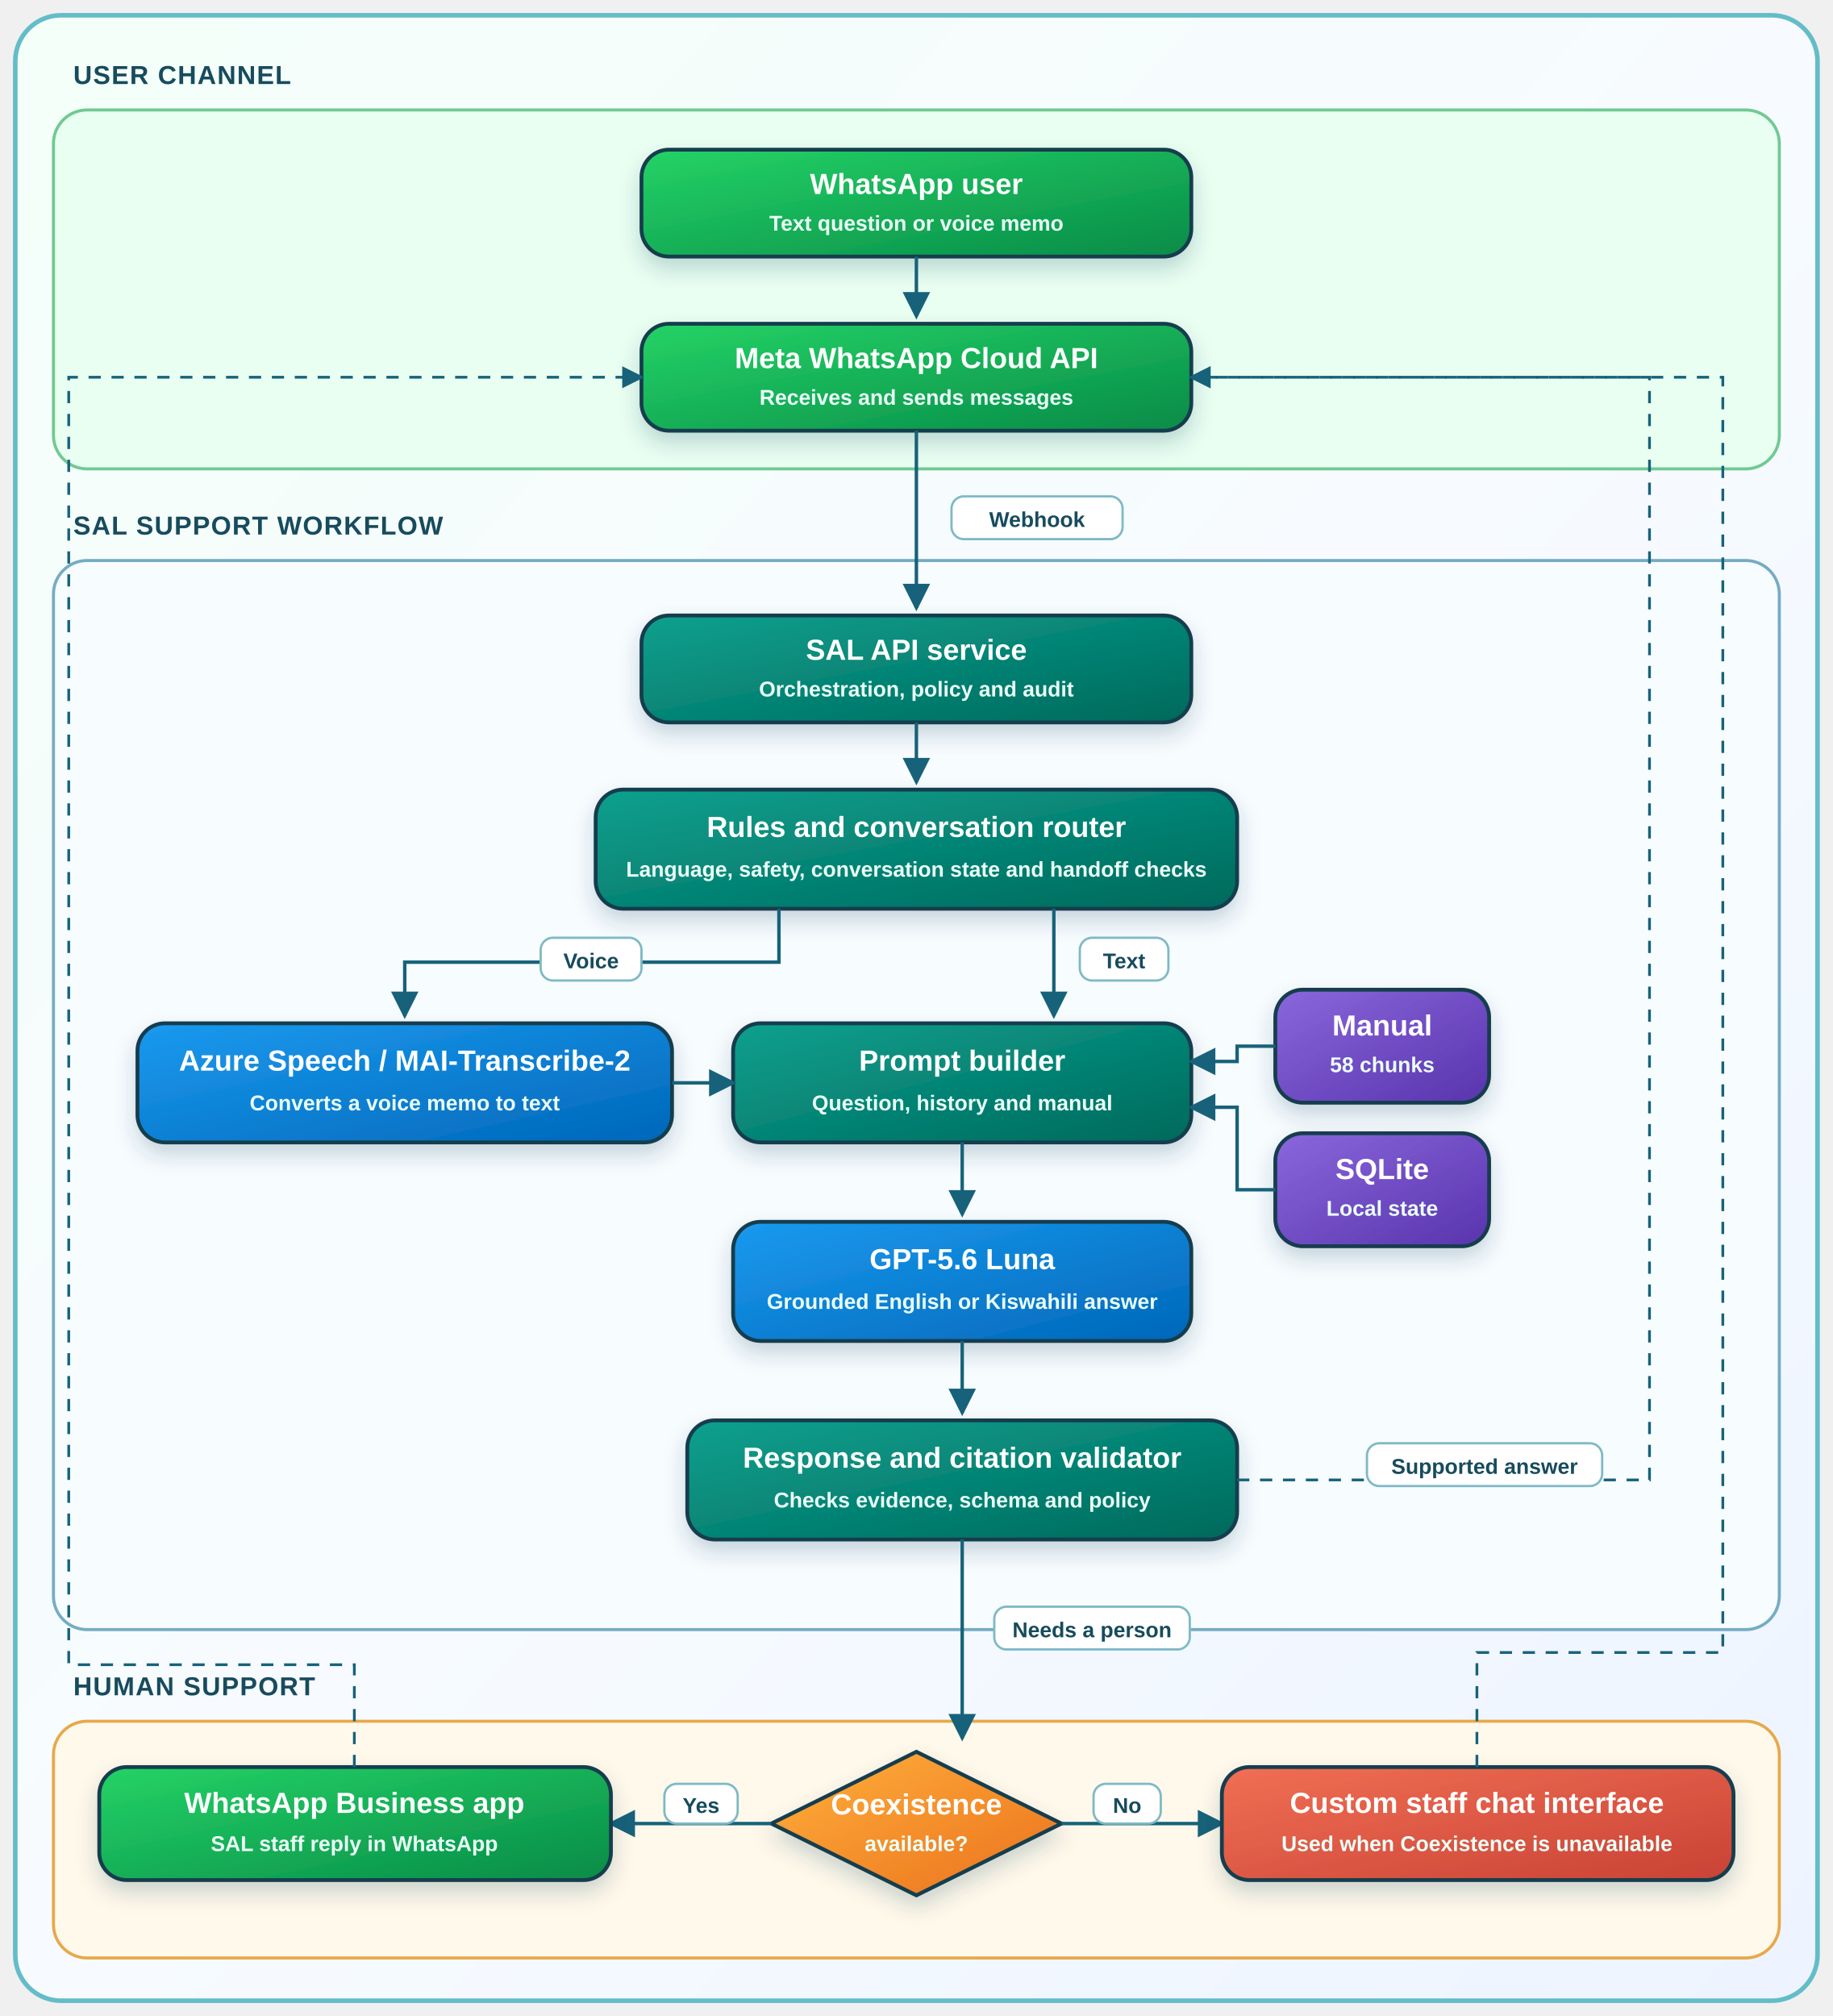
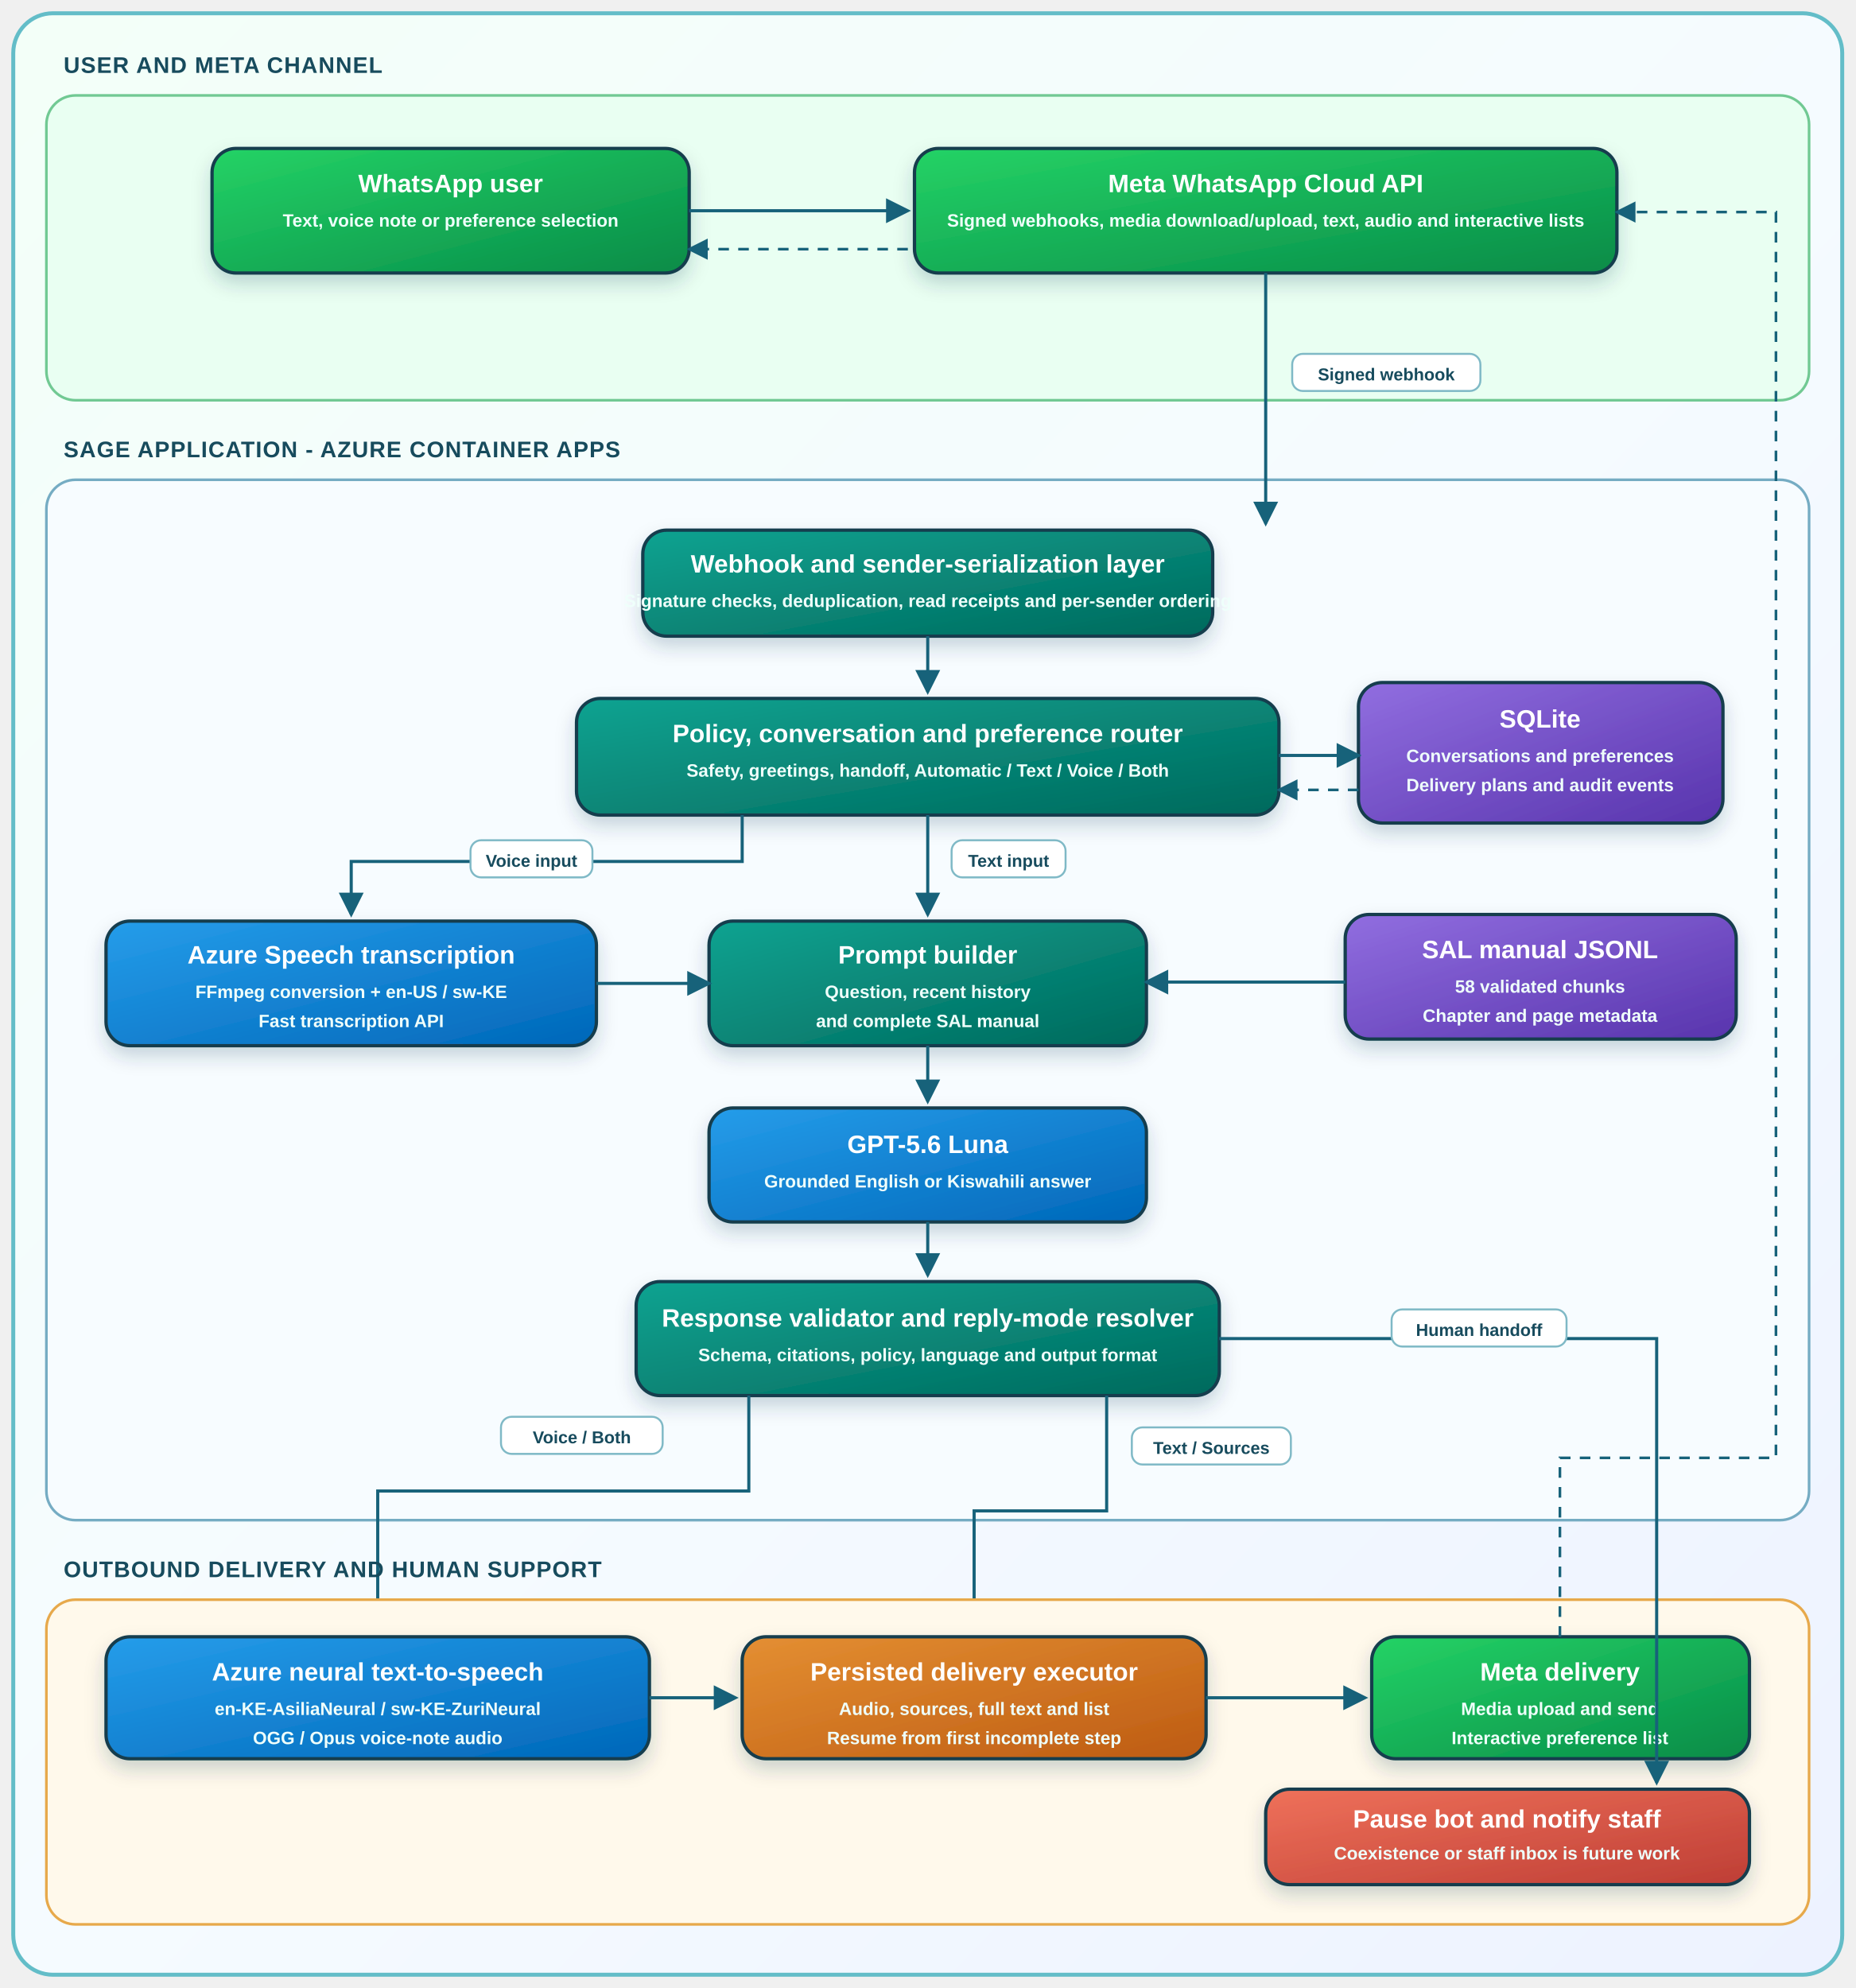
- <svg xmlns="http://www.w3.org/2000/svg" class="architecture-svg large-format-architecture" viewBox="0 0 1200 1320" role="img" aria-labelledby="title description">
+ <svg xmlns="http://www.w3.org/2000/svg" class="architecture-svg large-format-architecture" viewBox="0 0 1400 1500" role="img" aria-labelledby="title description">
  <defs>
    <linearGradient id="background" x1="0" y1="0" x2="1" y2="1">
-       <stop offset="0" stop-color="#f4fff9" />
-       <stop offset=".52" stop-color="#f7fbff" />
-       <stop offset="1" stop-color="#edf4ff" />
+       <stop offset="0" stop-color="#f3fff8" />
+       <stop offset=".52" stop-color="#f5fbff" />
+       <stop offset="1" stop-color="#edf2ff" />
    </linearGradient>
    <linearGradient id="whatsapp" x1="0" y1="0" x2="1" y2="1">
      <stop offset="0" stop-color="#25d366" />
      <stop offset="1" stop-color="#078b48" />
    </linearGradient>
    <linearGradient id="service" x1="0" y1="0" x2="1" y2="1">
-       <stop offset="0" stop-color="#0ca08e" />
+       <stop offset="0" stop-color="#10a391" />
      <stop offset="1" stop-color="#00695c" />
    </linearGradient>
    <linearGradient id="azure" x1="0" y1="0" x2="1" y2="1">
-       <stop offset="0" stop-color="#1b9aef" />
+       <stop offset="0" stop-color="#269dea" />
      <stop offset="1" stop-color="#0067b9" />
    </linearGradient>
    <linearGradient id="local" x1="0" y1="0" x2="1" y2="1">
-       <stop offset="0" stop-color="#8a67dc" />
+       <stop offset="0" stop-color="#916ee0" />
      <stop offset="1" stop-color="#5834ad" />
    </linearGradient>
+     <linearGradient id="delivery" x1="0" y1="0" x2="1" y2="1">
+       <stop offset="0" stop-color="#e48f32" />
+       <stop offset="1" stop-color="#bd5b13" />
+     </linearGradient>
    <linearGradient id="handoff" x1="0" y1="0" x2="1" y2="1">
-       <stop offset="0" stop-color="#ffb13b" />
-       <stop offset="1" stop-color="#eb701d" />
-     </linearGradient>
-     <linearGradient id="custom" x1="0" y1="0" x2="1" y2="1">
-       <stop offset="0" stop-color="#f16f54" />
-       <stop offset="1" stop-color="#c94235" />
+       <stop offset="0" stop-color="#ef715a" />
+       <stop offset="1" stop-color="#be3e35" />
    </linearGradient>
    <filter id="shadow" x="-20%" y="-20%" width="140%" height="150%">
      <feDropShadow dx="0" dy="7" stdDeviation="7" flood-color="#123c50" flood-opacity=".20" />
    </filter>
    <marker id="arrow" markerWidth="8" markerHeight="8" refX="7" refY="4" orient="auto">
      <path d="M0 0L8 4 0 8z" fill="#17627a" />
    </marker>
    <style>
      .node { filter: url(#shadow); stroke: #123d4d; stroke-width: 2.5; }
      .title { font: 800 19px "Segoe UI", Arial, sans-serif; fill: #fff; }
-       .detail { font: 600 14px "Segoe UI", Arial, sans-serif; fill: #eafff8; }
+       .detail { font: 600 13.5px "Segoe UI", Arial, sans-serif; fill: #effffb; }
      .band-title { font: 800 17px "Segoe UI", Arial, sans-serif; fill: #174b5d; letter-spacing: .04em; }
-       .edge { fill: none; stroke: #17627a; stroke-width: 2.25; marker-end: url(#arrow); }
-       .return-edge { fill: none; stroke: #17627a; stroke-width: 1.8; stroke-dasharray: 8 7; marker-end: url(#arrow); }
-       .edge-label { font: 800 14px "Segoe UI", Arial, sans-serif; fill: #174b5d; }
+       .edge { fill: none; stroke: #17627a; stroke-width: 2.35; marker-end: url(#arrow); }
+       .return-edge { fill: none; stroke: #17627a; stroke-width: 2; stroke-dasharray: 8 7; marker-end: url(#arrow); }
+       .edge-label { font: 800 13px "Segoe UI", Arial, sans-serif; fill: #174b5d; }
      .label-bg { fill: #fff; stroke: #7fb9c6; stroke-width: 1.5; }
    </style>
  </defs>
-   <rect x="10" y="10" width="1180" height="1300" rx="30" fill="url(#background)" stroke="#63bdc8" stroke-width="3" />
-   <text x="48" y="55" class="band-title">USER CHANNEL</text>
-   <rect x="35" y="72" width="1130" height="235" rx="22" fill="#e9fff2" stroke="#71c993" stroke-width="2" />
-   <rect class="node" x="420" y="98" width="360" height="70" rx="18" fill="url(#whatsapp)" />
-   <text x="600" y="127" text-anchor="middle" class="title">WhatsApp user</text>
-   <text x="600" y="151" text-anchor="middle" class="detail">Text question or voice memo</text>
-   <path class="edge" d="M600 168V207" />
-   <rect class="node" x="420" y="212" width="360" height="70" rx="18" fill="url(#whatsapp)" />
-   <text x="600" y="241" text-anchor="middle" class="title">Meta WhatsApp Cloud API</text>
-   <text x="600" y="265" text-anchor="middle" class="detail">Receives and sends messages</text>
-   <text x="48" y="350" class="band-title">SAL SUPPORT WORKFLOW</text>
-   <rect x="35" y="367" width="1130" height="700" rx="22" fill="#f7fcff" stroke="#75acc3" stroke-width="2" />
-   <path class="edge" d="M600 282V398" />
-   <rect class="label-bg" x="623" y="325" width="112" height="28" rx="8" />
-   <text x="679" y="345" text-anchor="middle" class="edge-label">Webhook</text>
-   <rect class="node" x="420" y="403" width="360" height="70" rx="18" fill="url(#service)" />
-   <text x="600" y="432" text-anchor="middle" class="title">SAL API service</text>
-   <text x="600" y="456" text-anchor="middle" class="detail">Orchestration, policy and audit</text>
-   <path class="edge" d="M600 473V512" />
-   <rect class="node" x="390" y="517" width="420" height="78" rx="18" fill="url(#service)" />
-   <text x="600" y="548" text-anchor="middle" class="title">Rules and conversation router</text>
-   <text x="600" y="574" text-anchor="middle" class="detail">Language, safety, conversation state and handoff checks</text>
-   <path class="edge" d="M510 595V630H265V665" />
-   <rect class="label-bg" x="354" y="614" width="66" height="28" rx="8" />
-   <text x="387" y="634" text-anchor="middle" class="edge-label">Voice</text>
-   <rect class="node" x="90" y="670" width="350" height="78" rx="18" fill="url(#azure)" />
-   <text x="265" y="701" text-anchor="middle" class="title">Azure Speech / MAI-Transcribe-2</text>
-   <text x="265" y="727" text-anchor="middle" class="detail">Converts a voice memo to text</text>
-   <path class="edge" d="M690 595V665" />
-   <rect class="label-bg" x="707" y="614" width="58" height="28" rx="8" />
-   <text x="736" y="634" text-anchor="middle" class="edge-label">Text</text>
-   <rect class="node" x="480" y="670" width="300" height="78" rx="18" fill="url(#service)" />
-   <text x="630" y="701" text-anchor="middle" class="title">Prompt builder</text>
-   <text x="630" y="727" text-anchor="middle" class="detail">Question, history and manual</text>
-   <path class="edge" d="M440 709H480" />
-   <rect class="node" x="835" y="648" width="140" height="74" rx="18" fill="url(#local)" />
-   <text x="905" y="678" text-anchor="middle" class="title">Manual</text>
-   <text x="905" y="702" text-anchor="middle" class="detail">58 chunks</text>
-   <rect class="node" x="835" y="742" width="140" height="74" rx="18" fill="url(#local)" />
-   <text x="905" y="772" text-anchor="middle" class="title">SQLite</text>
-   <text x="905" y="796" text-anchor="middle" class="detail">Local state</text>
-   <path class="edge" d="M835 685H810V695H780" />
-   <path class="edge" d="M835 779H810V725H780" />
-   <path class="edge" d="M630 748V795" />
-   <rect class="node" x="480" y="800" width="300" height="78" rx="18" fill="url(#azure)" />
-   <text x="630" y="831" text-anchor="middle" class="title">GPT-5.6 Luna</text>
-   <text x="630" y="857" text-anchor="middle" class="detail">Grounded English or Kiswahili answer</text>
-   <path class="edge" d="M630 878V925" />
-   <rect class="node" x="450" y="930" width="360" height="78" rx="18" fill="url(#service)" />
-   <text x="630" y="961" text-anchor="middle" class="title">Response and citation validator</text>
-   <text x="630" y="987" text-anchor="middle" class="detail">Checks evidence, schema and policy</text>
-   <path class="return-edge" d="M810 969H1080V247H780" />
-   <rect class="label-bg" x="895" y="945" width="154" height="28" rx="8" />
-   <text x="972" y="965" text-anchor="middle" class="edge-label">Supported answer</text>
-   <text x="48" y="1110" class="band-title">HUMAN SUPPORT</text>
-   <rect x="35" y="1127" width="1130" height="155" rx="22" fill="#fff9eb" stroke="#e7a94b" stroke-width="2" />
-   <path class="edge" d="M630 1008V1138" />
-   <rect class="label-bg" x="651" y="1052" width="128" height="28" rx="8" />
-   <text x="715" y="1072" text-anchor="middle" class="edge-label">Needs a person</text>
-   <polygon class="node" points="600,1147 695,1194 600,1241 505,1194" fill="url(#handoff)" />
-   <text x="600" y="1188" text-anchor="middle" class="title">Coexistence</text>
-   <text x="600" y="1212" text-anchor="middle" class="detail">available?</text>
-   <path class="edge" d="M505 1194H400" />
-   <rect class="label-bg" x="435" y="1168" width="48" height="26" rx="8" />
-   <text x="459" y="1187" text-anchor="middle" class="edge-label">Yes</text>
-   <rect class="node" x="65" y="1157" width="335" height="74" rx="18" fill="url(#whatsapp)" />
-   <text x="232" y="1187" text-anchor="middle" class="title">WhatsApp Business app</text>
-   <text x="232" y="1212" text-anchor="middle" class="detail">SAL staff reply in WhatsApp</text>
-   <path class="edge" d="M695 1194H800" />
-   <rect class="label-bg" x="716" y="1168" width="44" height="26" rx="8" />
-   <text x="738" y="1187" text-anchor="middle" class="edge-label">No</text>
-   <rect class="node" x="800" y="1157" width="335" height="74" rx="18" fill="url(#custom)" />
-   <text x="967" y="1187" text-anchor="middle" class="title">Custom staff chat interface</text>
-   <text x="967" y="1212" text-anchor="middle" class="detail">Used when Coexistence is unavailable</text>
-   <path class="return-edge" d="M232 1157V1090H45V247H420" />
-   <path class="return-edge" d="M967 1157V1082H1128V247H780" />
+   <rect x="10" y="10" width="1380" height="1480" rx="30" fill="url(#background)" stroke="#63bdc8" stroke-width="3" />
+   <text x="48" y="55" class="band-title">USER AND META CHANNEL</text>
+   <rect x="35" y="72" width="1330" height="230" rx="22" fill="#e9fff2" stroke="#71c993" stroke-width="2" />
+   <rect class="node" x="160" y="112" width="360" height="94" rx="18" fill="url(#whatsapp)" />
+   <text x="340" y="145" text-anchor="middle" class="title">WhatsApp user</text>
+   <text x="340" y="171" text-anchor="middle" class="detail">Text, voice note or preference selection</text>
+   <path class="edge" d="M520 159H685" />
+   <path class="return-edge" d="M685 188H520" />
+   <rect class="node" x="690" y="112" width="530" height="94" rx="18" fill="url(#whatsapp)" />
+   <text x="955" y="145" text-anchor="middle" class="title">Meta WhatsApp Cloud API</text>
+   <text x="955" y="171" text-anchor="middle" class="detail">Signed webhooks, media download/upload, text, audio and interactive lists</text>
+   <text x="48" y="345" class="band-title">SAGE APPLICATION - AZURE CONTAINER APPS</text>
+   <rect x="35" y="362" width="1330" height="785" rx="22" fill="#f7fcff" stroke="#75acc3" stroke-width="2" />
+   <path class="edge" d="M955 206V395" />
+   <rect class="label-bg" x="975" y="267" width="142" height="28" rx="8" />
+   <text x="1046" y="287" text-anchor="middle" class="edge-label">Signed webhook</text>
+   <rect class="node" x="485" y="400" width="430" height="80" rx="18" fill="url(#service)" />
+   <text x="700" y="432" text-anchor="middle" class="title">Webhook and sender-serialization layer</text>
+   <text x="700" y="458" text-anchor="middle" class="detail">Signature checks, deduplication, read receipts and per-sender ordering</text>
+   <path class="edge" d="M700 480V522" />
+   <rect class="node" x="435" y="527" width="530" height="88" rx="18" fill="url(#service)" />
+   <text x="700" y="560" text-anchor="middle" class="title">Policy, conversation and preference router</text>
+   <text x="700" y="586" text-anchor="middle" class="detail">Safety, greetings, handoff, Automatic / Text / Voice / Both</text>
+   <rect class="node" x="1025" y="515" width="275" height="106" rx="18" fill="url(#local)" />
+   <text x="1162" y="549" text-anchor="middle" class="title">SQLite</text>
+   <text x="1162" y="575" text-anchor="middle" class="detail">Conversations and preferences</text>
+   <text x="1162" y="597" text-anchor="middle" class="detail">Delivery plans and audit events</text>
+   <path class="edge" d="M965 570H1025" />
+   <path class="return-edge" d="M1025 596H965" />
+   <path class="edge" d="M560 615V650H265V690" />
+   <rect class="label-bg" x="355" y="634" width="92" height="28" rx="8" />
+   <text x="401" y="654" text-anchor="middle" class="edge-label">Voice input</text>
+   <rect class="node" x="80" y="695" width="370" height="94" rx="18" fill="url(#azure)" />
+   <text x="265" y="727" text-anchor="middle" class="title">Azure Speech transcription</text>
+   <text x="265" y="753" text-anchor="middle" class="detail">FFmpeg conversion + en-US / sw-KE</text>
+   <text x="265" y="775" text-anchor="middle" class="detail">Fast transcription API</text>
+   <path class="edge" d="M700 615V690" />
+   <rect class="label-bg" x="718" y="634" width="86" height="28" rx="8" />
+   <text x="761" y="654" text-anchor="middle" class="edge-label">Text input</text>
+   <rect class="node" x="535" y="695" width="330" height="94" rx="18" fill="url(#service)" />
+   <text x="700" y="727" text-anchor="middle" class="title">Prompt builder</text>
+   <text x="700" y="753" text-anchor="middle" class="detail">Question, recent history</text>
+   <text x="700" y="775" text-anchor="middle" class="detail">and complete SAL manual</text>
+   <path class="edge" d="M450 742H535" />
+   <rect class="node" x="1015" y="690" width="295" height="94" rx="18" fill="url(#local)" />
+   <text x="1162" y="723" text-anchor="middle" class="title">SAL manual JSONL</text>
+   <text x="1162" y="749" text-anchor="middle" class="detail">58 validated chunks</text>
+   <text x="1162" y="771" text-anchor="middle" class="detail">Chapter and page metadata</text>
+   <path class="edge" d="M1015 741H865" />
+   <path class="edge" d="M700 789V831" />
+   <rect class="node" x="535" y="836" width="330" height="86" rx="18" fill="url(#azure)" />
+   <text x="700" y="870" text-anchor="middle" class="title">GPT-5.6 Luna</text>
+   <text x="700" y="896" text-anchor="middle" class="detail">Grounded English or Kiswahili answer</text>
+   <path class="edge" d="M700 922V962" />
+   <rect class="node" x="480" y="967" width="440" height="86" rx="18" fill="url(#service)" />
+   <text x="700" y="1001" text-anchor="middle" class="title">Response validator and reply-mode resolver</text>
+   <text x="700" y="1027" text-anchor="middle" class="detail">Schema, citations, policy, language and output format</text>
+   <path class="edge" d="M565 1053V1125H285V1230" />
+   <rect class="label-bg" x="378" y="1069" width="122" height="28" rx="8" />
+   <text x="439" y="1089" text-anchor="middle" class="edge-label">Voice / Both</text>
+   <path class="edge" d="M835 1053V1140H735V1230" />
+   <rect class="label-bg" x="854" y="1077" width="120" height="28" rx="8" />
+   <text x="914" y="1097" text-anchor="middle" class="edge-label">Text / Sources</text>
+   <text x="48" y="1190" class="band-title">OUTBOUND DELIVERY AND HUMAN SUPPORT</text>
+   <rect x="35" y="1207" width="1330" height="245" rx="22" fill="#fff9eb" stroke="#e7a94b" stroke-width="2" />
+   <rect class="node" x="80" y="1235" width="410" height="92" rx="18" fill="url(#azure)" />
+   <text x="285" y="1268" text-anchor="middle" class="title">Azure neural text-to-speech</text>
+   <text x="285" y="1294" text-anchor="middle" class="detail">en-KE-AsiliaNeural / sw-KE-ZuriNeural</text>
+   <text x="285" y="1316" text-anchor="middle" class="detail">OGG / Opus voice-note audio</text>
+   <path class="edge" d="M490 1281H555" />
+   <rect class="node" x="560" y="1235" width="350" height="92" rx="18" fill="url(#delivery)" />
+   <text x="735" y="1268" text-anchor="middle" class="title">Persisted delivery executor</text>
+   <text x="735" y="1294" text-anchor="middle" class="detail">Audio, sources, full text and list</text>
+   <text x="735" y="1316" text-anchor="middle" class="detail">Resume from first incomplete step</text>
+   <path class="edge" d="M910 1281H1030" />
+   <rect class="node" x="1035" y="1235" width="285" height="92" rx="18" fill="url(#whatsapp)" />
+   <text x="1177" y="1268" text-anchor="middle" class="title">Meta delivery</text>
+   <text x="1177" y="1294" text-anchor="middle" class="detail">Media upload and send</text>
+   <text x="1177" y="1316" text-anchor="middle" class="detail">Interactive preference list</text>
+   <path class="return-edge" d="M1177 1235V1100H1340V160H1220" />
+   <path class="edge" d="M920 1010H1250V1345" />
+   <rect class="label-bg" x="1050" y="988" width="132" height="28" rx="8" />
+   <text x="1116" y="1008" text-anchor="middle" class="edge-label">Human handoff</text>
+   <rect class="node" x="955" y="1350" width="365" height="72" rx="18" fill="url(#handoff)" />
+   <text x="1137" y="1379" text-anchor="middle" class="title">Pause bot and notify staff</text>
+   <text x="1137" y="1403" text-anchor="middle" class="detail">Coexistence or staff inbox is future work</text>
</svg>
